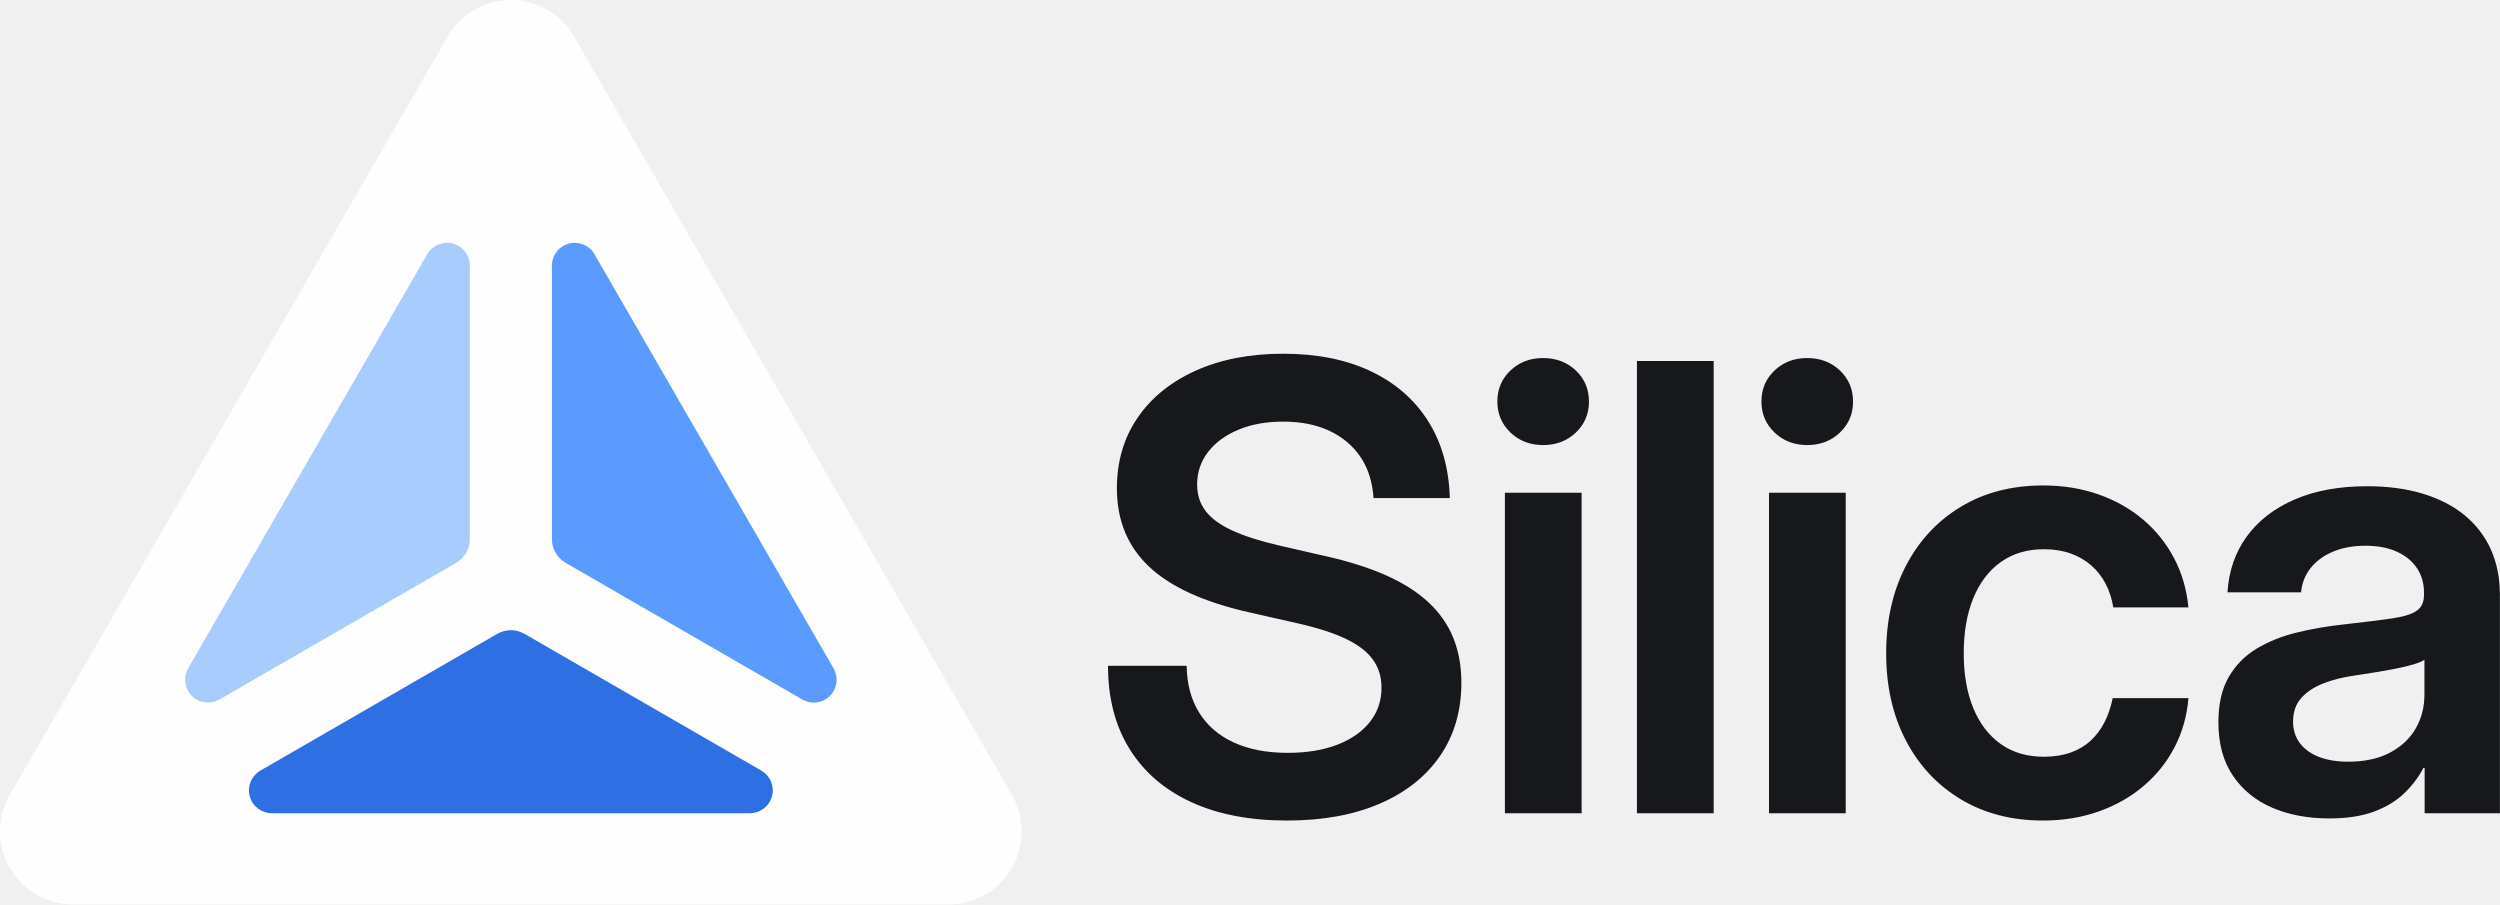
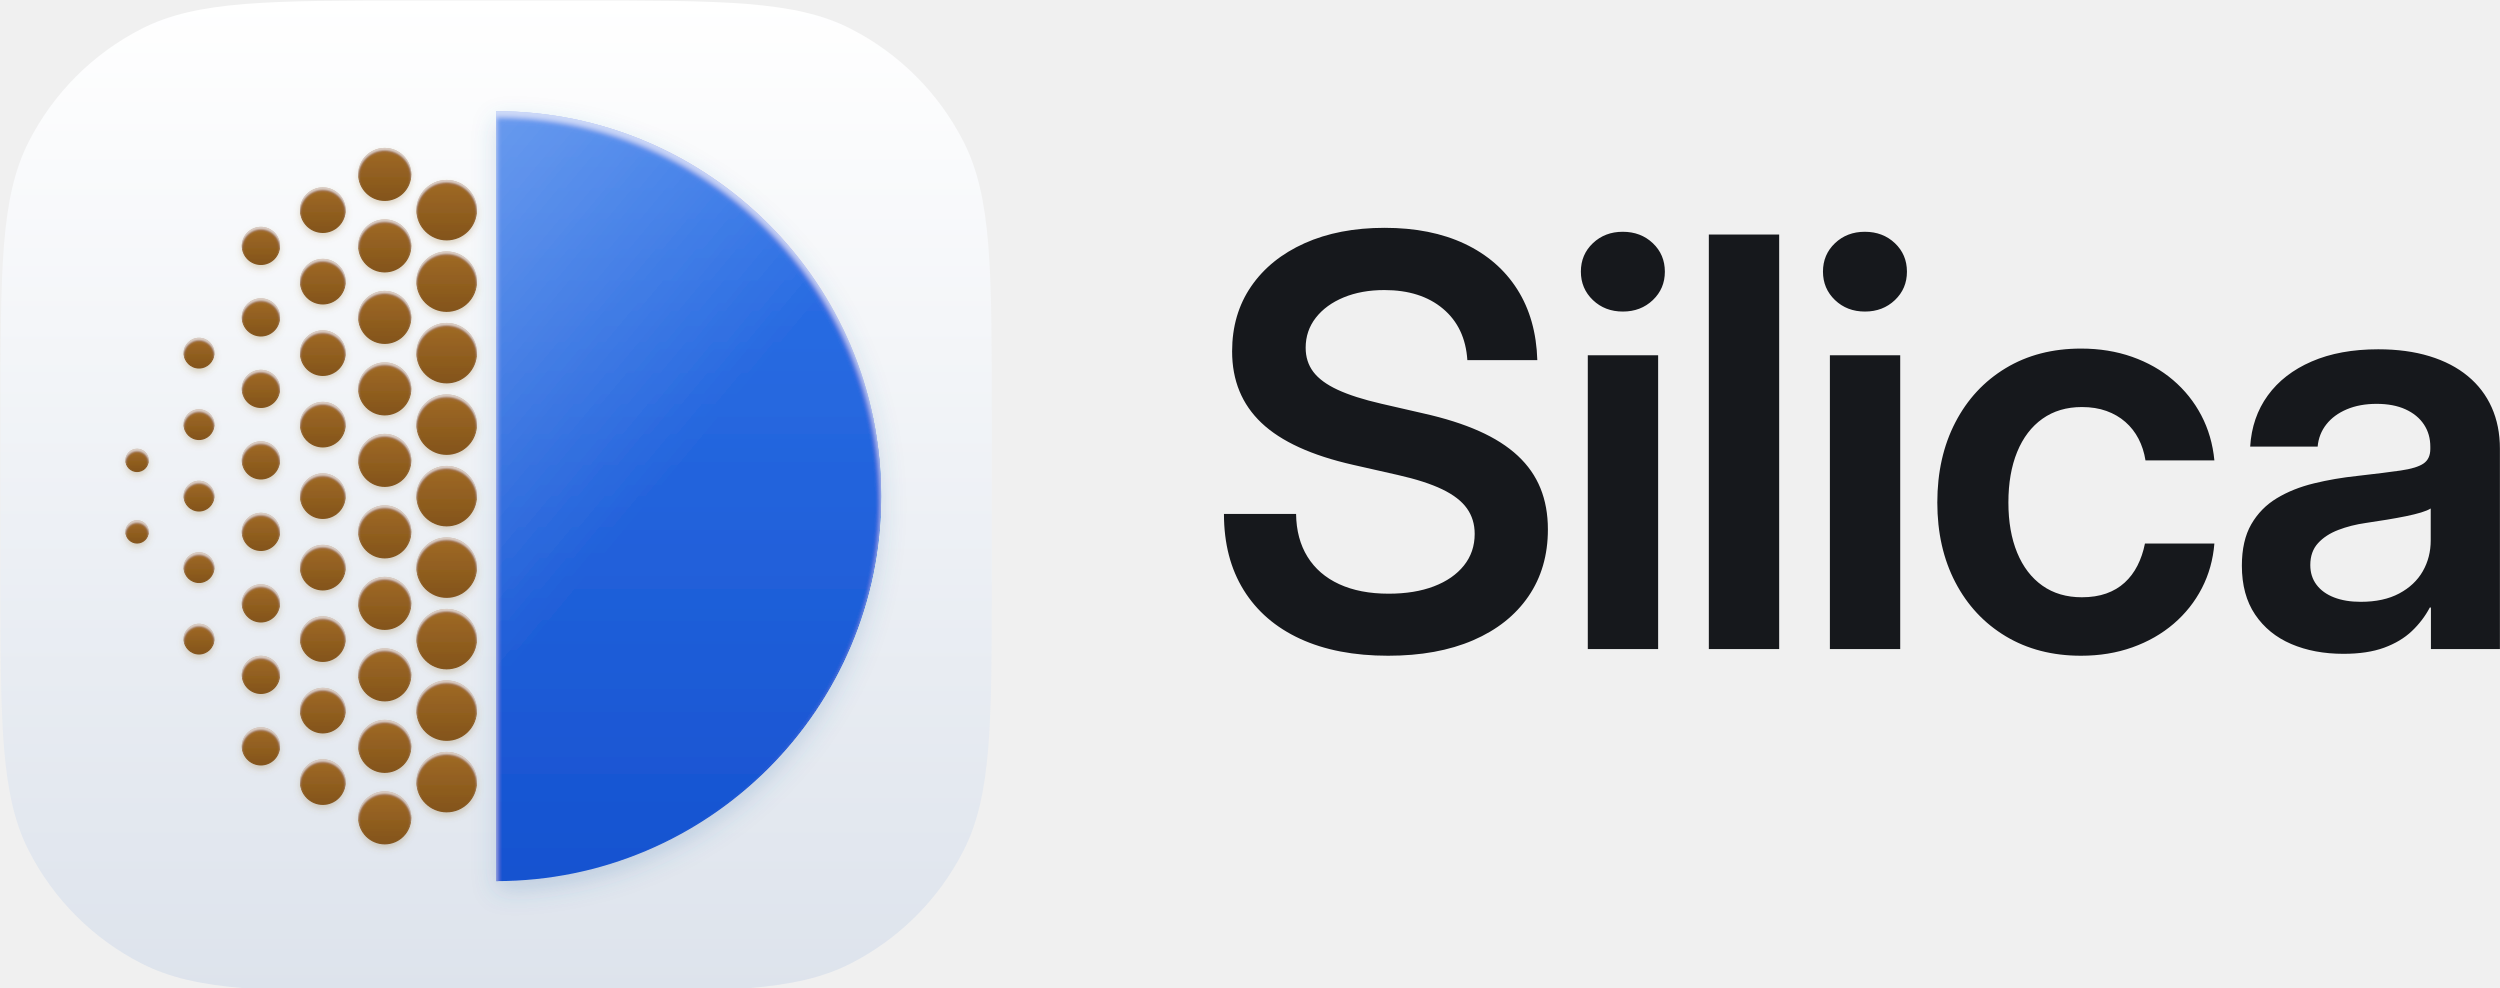
- <svg xmlns="http://www.w3.org/2000/svg" width="176.897" height="64" viewBox="0 0 176.897 64">
-   <g transform="translate(-5.164 -4.843) scale(1.291)">
-     <path fill="#FFFFFF" fill-opacity="0.92" fill-rule="evenodd" d="M28.536 5.751A4 4 0 0 1 35.464 5.751L59.464 47.321A4 4 0 0 1 56 53.321L8 53.321A4 4 0 0 1 4.536 47.321ZM29.75 18.313A1.25 1.25 0 0 0 27.417 17.688L14.315 40.383A1.25 1.25 0 0 0 16.022 42.091L29 34.598A1.5 1.5 0 0 0 29.75 33.299ZM36.583 17.688A1.25 1.25 0 0 0 34.25 18.313L34.25 33.299A1.5 1.5 0 0 0 35 34.598L47.978 42.091A1.25 1.25 0 0 0 49.685 40.383ZM32.75 38.495A1.5 1.5 0 0 0 31.25 38.495L18.272 45.988A1.25 1.25 0 0 0 18.897 48.321L45.103 48.321A1.25 1.25 0 0 0 45.728 45.988Z" />
-     <path fill="#A9CCFF" d="M29.75 18.313A1.25 1.25 0 0 0 27.417 17.688L14.315 40.383A1.25 1.25 0 0 0 16.022 42.091L29 34.598A1.5 1.5 0 0 0 29.75 33.299Z" />
-     <path fill="#5B9BFF" d="M36.583 17.688A1.25 1.25 0 0 0 34.25 18.313L34.25 33.299A1.5 1.5 0 0 0 35 34.598L47.978 42.091A1.25 1.25 0 0 0 49.685 40.383Z" />
-     <path fill="#2F6FE4" d="M32.75 38.495A1.5 1.5 0 0 0 31.25 38.495L18.272 45.988A1.25 1.25 0 0 0 18.897 48.321L45.103 48.321A1.25 1.25 0 0 0 45.728 45.988Z" />
+ <svg xmlns="http://www.w3.org/2000/svg" width="162.096" height="64" viewBox="0 0 162.096 64">
+   <g transform="translate(-7.767 -7.767) scale(0.078)">
+     <defs>
+       <linearGradient id="ilightbg" x1="0" y1="0" x2="0" y2="1">
+         <stop offset="0" stop-color="#FFFFFF" />
+         <stop offset="1" stop-color="#DDE3EC" />
+       </linearGradient>
+     </defs>
+     <path fill="url(#ilightbg)" d="M444,100 L580,100 C700.411,100 760.617,100 806.608,123.434 C847.063,144.046 879.954,176.937 900.566,217.392 C924,263.383 924,323.589 924,444 L924,580 C924,700.411 924,760.617 900.566,806.608 C879.954,847.063 847.063,879.954 806.608,900.566 C760.617,924 700.411,924 580,924 L444,924 C323.589,924 263.383,924 217.392,900.566 C176.937,879.954 144.046,847.063 123.434,806.608 C100,760.617 100,700.411 100,580 L100,444 C100,323.589 100,263.383 123.434,217.392 C144.046,176.937 176.937,144.046 217.392,123.434 C263.383,100 323.589,100 444,100 Z" />
+     <defs>
+       <linearGradient id="ilightglass" x1="0" y1="0" x2="0" y2="1">
+         <stop offset="0" stop-color="#2F74E8" />
+         <stop offset="1" stop-color="#1652D0" />
+       </linearGradient>
+       <linearGradient id="ilightsand" x1="0" y1="0" x2="0" y2="1">
+         <stop offset="0" stop-color="#A06A26" />
+         <stop offset="1" stop-color="#83541A" />
+       </linearGradient>
+       <linearGradient id="ilightsheen" x1="0" y1="0" x2="0.6" y2="1">
+         <stop offset="0" stop-color="#FFFFFF" stop-opacity="0.28" />
+         <stop offset="0.55" stop-color="#FFFFFF" stop-opacity="0" />
+       </linearGradient>
+       <filter id="ilightgs" x="-20%" y="-20%" width="140%" height="150%">
+         <feOffset dy="0.7" in="SourceAlpha" result="o" />
+         <feGaussianBlur stdDeviation="0.875" in="o" result="b" />
+         <feColorMatrix in="b" type="matrix" values="0 0 0 0 0.043 0 0 0 0 0.176 0 0 0 0 0.416 0 0 0 0.22 0" result="sh" />
+         <feGaussianBlur stdDeviation="0.175" in="SourceAlpha" result="ib" />
+         <feOffset dy="0.438" in="ib" result="io" />
+         <feComposite in="io" in2="SourceAlpha" operator="arithmetic" k2="-1" k3="1" result="in" />
+         <feColorMatrix in="in" type="matrix" values="0 0 0 0 1 0 0 0 0 1 0 0 0 0 1 0 0 0 0.55 0" result="hl" />
+         <feMerge>
+           <feMergeNode in="sh" />
+           <feMergeNode in="SourceGraphic" />
+           <feMergeNode in="hl" />
+         </feMerge>
+       </filter>
+       <filter id="ilightss" x="-20%" y="-20%" width="140%" height="150%">
+         <feOffset dy="0.262" in="SourceAlpha" result="o" />
+         <feGaussianBlur stdDeviation="0.219" in="o" result="b" />
+         <feColorMatrix in="b" type="matrix" values="0 0 0 0 0.35 0 0 0 0 0.22 0 0 0 0 0.06 0 0 0 0.3 0" result="sh" />
+         <feGaussianBlur stdDeviation="0.087" in="SourceAlpha" result="ib" />
+         <feOffset dy="0.175" in="ib" result="io" />
+         <feComposite in="io" in2="SourceAlpha" operator="arithmetic" k2="-1" k3="1" result="in" />
+         <feColorMatrix in="in" type="matrix" values="0 0 0 0 1 0 0 0 0 1 0 0 0 0 1 0 0 0 0.55 0" result="hl" />
+         <feMerge>
+           <feMergeNode in="sh" />
+           <feMergeNode in="SourceGraphic" />
+           <feMergeNode in="hl" />
+         </feMerge>
+       </filter>
+     </defs>
+     <g transform="translate(146.286 146.286) scale(11.429)">
+       <g filter="url(#ilightgs)">
+         <path fill="url(#ilightglass)" d="M32 4A28 28 0 0 1 32 60Z" />
+         <path fill="url(#ilightsheen)" d="M32 4A28 28 0 0 1 32 60Z" />
+       </g>
+       <g filter="url(#ilightss)">
+         <circle cx="28.4" cy="11.2" r="2.2" fill="url(#ilightsand)" />
+         <circle cx="28.4" cy="16.4" r="2.2" fill="url(#ilightsand)" />
+         <circle cx="28.4" cy="21.6" r="2.2" fill="url(#ilightsand)" />
+         <circle cx="28.4" cy="26.8" r="2.2" fill="url(#ilightsand)" />
+         <circle cx="28.4" cy="32" r="2.2" fill="url(#ilightsand)" />
+         <circle cx="28.4" cy="37.2" r="2.2" fill="url(#ilightsand)" />
+         <circle cx="28.4" cy="42.4" r="2.2" fill="url(#ilightsand)" />
+         <circle cx="28.4" cy="47.6" r="2.2" fill="url(#ilightsand)" />
+         <circle cx="28.4" cy="52.8" r="2.2" fill="url(#ilightsand)" />
+         <circle cx="23.897" cy="8.6" r="1.93" fill="url(#ilightsand)" />
+         <circle cx="23.897" cy="13.8" r="1.93" fill="url(#ilightsand)" />
+         <circle cx="23.897" cy="19" r="1.93" fill="url(#ilightsand)" />
+         <circle cx="23.897" cy="24.2" r="1.93" fill="url(#ilightsand)" />
+         <circle cx="23.897" cy="29.4" r="1.93" fill="url(#ilightsand)" />
+         <circle cx="23.897" cy="34.6" r="1.93" fill="url(#ilightsand)" />
+         <circle cx="23.897" cy="39.8" r="1.93" fill="url(#ilightsand)" />
+         <circle cx="23.897" cy="45" r="1.93" fill="url(#ilightsand)" />
+         <circle cx="23.897" cy="50.2" r="1.93" fill="url(#ilightsand)" />
+         <circle cx="23.897" cy="55.4" r="1.93" fill="url(#ilightsand)" />
+         <circle cx="19.393" cy="11.2" r="1.66" fill="url(#ilightsand)" />
+         <circle cx="19.393" cy="16.4" r="1.66" fill="url(#ilightsand)" />
+         <circle cx="19.393" cy="21.6" r="1.66" fill="url(#ilightsand)" />
+         <circle cx="19.393" cy="26.8" r="1.66" fill="url(#ilightsand)" />
+         <circle cx="19.393" cy="32" r="1.66" fill="url(#ilightsand)" />
+         <circle cx="19.393" cy="37.2" r="1.66" fill="url(#ilightsand)" />
+         <circle cx="19.393" cy="42.4" r="1.66" fill="url(#ilightsand)" />
+         <circle cx="19.393" cy="47.6" r="1.66" fill="url(#ilightsand)" />
+         <circle cx="19.393" cy="52.8" r="1.66" fill="url(#ilightsand)" />
+         <circle cx="14.89" cy="13.8" r="1.39" fill="url(#ilightsand)" />
+         <circle cx="14.89" cy="19" r="1.39" fill="url(#ilightsand)" />
+         <circle cx="14.89" cy="24.2" r="1.39" fill="url(#ilightsand)" />
+         <circle cx="14.89" cy="29.4" r="1.39" fill="url(#ilightsand)" />
+         <circle cx="14.89" cy="34.6" r="1.39" fill="url(#ilightsand)" />
+         <circle cx="14.89" cy="39.8" r="1.39" fill="url(#ilightsand)" />
+         <circle cx="14.89" cy="45" r="1.39" fill="url(#ilightsand)" />
+         <circle cx="14.89" cy="50.2" r="1.39" fill="url(#ilightsand)" />
+         <circle cx="10.387" cy="21.6" r="1.12" fill="url(#ilightsand)" />
+         <circle cx="10.387" cy="26.8" r="1.12" fill="url(#ilightsand)" />
+         <circle cx="10.387" cy="32" r="1.12" fill="url(#ilightsand)" />
+         <circle cx="10.387" cy="37.2" r="1.12" fill="url(#ilightsand)" />
+         <circle cx="10.387" cy="42.4" r="1.12" fill="url(#ilightsand)" />
+         <circle cx="5.883" cy="29.4" r="0.85" fill="url(#ilightsand)" />
+         <circle cx="5.883" cy="34.6" r="0.85" fill="url(#ilightsand)" />
+       </g>
+     </g>
  </g>
-   <path fill="#16181C" d="M91.074 58.06Q87.117 58.06 84.279 56.751Q81.442 55.441 79.921 52.987Q78.401 50.534 78.401 47.112H83.968Q83.992 49.033 84.847 50.417Q85.702 51.801 87.299 52.535Q88.897 53.27 91.112 53.27Q93.121 53.27 94.606 52.702Q96.091 52.135 96.923 51.096Q97.754 50.057 97.754 48.656Q97.754 47.525 97.154 46.684Q96.555 45.843 95.25 45.214Q93.946 44.585 91.812 44.104L88.373 43.324Q83.569 42.238 81.299 40.087Q79.03 37.937 79.03 34.564Q79.03 31.694 80.498 29.554Q81.966 27.414 84.62 26.221Q87.273 25.029 90.803 25.029Q94.372 25.029 96.981 26.262Q99.591 27.494 101.043 29.782Q102.495 32.07 102.588 35.241H97.189Q97.024 32.714 95.308 31.273Q93.591 29.833 90.782 29.833Q89.014 29.833 87.643 30.4Q86.271 30.968 85.489 31.971Q84.708 32.975 84.708 34.286Q84.708 35.362 85.298 36.146Q85.888 36.93 87.171 37.527Q88.454 38.124 90.534 38.603L93.785 39.35Q96.273 39.907 98.087 40.715Q99.902 41.524 101.08 42.621Q102.258 43.718 102.832 45.132Q103.405 46.546 103.405 48.306Q103.405 51.285 101.902 53.479Q100.398 55.672 97.63 56.866Q94.862 58.06 91.074 58.06ZM106.485 57.544V34.865H111.914V57.544H106.485ZM109.192 31.492Q107.806 31.492 106.878 30.605Q105.951 29.717 105.951 28.408Q105.951 27.097 106.878 26.216Q107.806 25.335 109.182 25.335Q110.576 25.335 111.505 26.215Q112.433 27.095 112.433 28.418Q112.433 29.723 111.504 30.608Q110.574 31.492 109.192 31.492ZM121.258 25.544V57.544H115.828V25.544H121.258ZM125.172 57.544V34.865H130.601V57.544H125.172ZM127.878 31.492Q126.492 31.492 125.565 30.605Q124.637 29.717 124.637 28.408Q124.637 27.097 125.565 26.216Q126.492 25.335 127.868 25.335Q129.263 25.335 130.191 26.215Q131.12 27.095 131.12 28.418Q131.12 29.723 130.19 30.608Q129.26 31.492 127.878 31.492ZM144.559 58.06Q141.245 58.06 138.745 56.557Q136.244 55.055 134.854 52.388Q133.463 49.721 133.463 46.232Q133.463 42.73 134.854 40.049Q136.244 37.368 138.745 35.859Q141.245 34.35 144.559 34.35Q146.693 34.35 148.498 34.987Q150.303 35.624 151.66 36.78Q153.017 37.935 153.843 39.51Q154.668 41.084 154.85 42.98H149.533Q149.386 42.063 148.995 41.311Q148.603 40.558 147.978 40.012Q147.353 39.465 146.516 39.164Q145.679 38.863 144.621 38.863Q142.85 38.863 141.577 39.768Q140.305 40.672 139.628 42.327Q138.951 43.982 138.951 46.232Q138.951 48.462 139.628 50.106Q140.305 51.751 141.574 52.649Q142.844 53.546 144.621 53.546Q145.679 53.546 146.502 53.255Q147.326 52.964 147.923 52.418Q148.521 51.871 148.912 51.104Q149.303 50.337 149.492 49.399H154.85Q154.699 51.267 153.885 52.845Q153.071 54.423 151.704 55.594Q150.336 56.764 148.519 57.412Q146.702 58.06 144.559 58.06ZM164.813 57.911Q162.55 57.911 160.783 57.154Q159.016 56.396 157.994 54.88Q156.971 53.363 156.971 51.108Q156.971 49.169 157.699 47.91Q158.427 46.651 159.674 45.899Q160.92 45.147 162.53 44.755Q164.14 44.363 165.883 44.179Q167.991 43.94 169.225 43.763Q170.459 43.586 170.989 43.226Q171.519 42.867 171.519 42.093V41.925Q171.519 40.95 171.025 40.207Q170.531 39.464 169.604 39.04Q168.678 38.616 167.375 38.616Q166.07 38.616 165.073 39.038Q164.076 39.459 163.492 40.203Q162.907 40.946 162.822 41.915H157.614Q157.752 39.654 158.972 37.97Q160.192 36.287 162.36 35.346Q164.528 34.405 167.498 34.405Q169.706 34.405 171.453 34.938Q173.2 35.471 174.412 36.474Q175.625 37.478 176.257 38.895Q176.889 40.312 176.889 42.08V57.544H171.565V54.338H171.479Q170.947 55.348 170.091 56.159Q169.234 56.971 167.946 57.441Q166.658 57.911 164.813 57.911ZM166.148 53.897Q167.91 53.897 169.116 53.254Q170.323 52.611 170.936 51.539Q171.55 50.467 171.55 49.155V46.691Q171.296 46.853 170.804 47.002Q170.313 47.151 169.636 47.288Q168.96 47.426 168.171 47.557Q167.381 47.688 166.546 47.809Q165.391 47.974 164.414 48.35Q163.437 48.726 162.846 49.376Q162.255 50.027 162.255 51.06Q162.255 51.942 162.735 52.581Q163.215 53.22 164.089 53.558Q164.964 53.897 166.148 53.897Z" />
+   <path fill="#16181C" d="M90.004 42.517Q86.681 42.517 84.297 41.418Q81.914 40.318 80.637 38.257Q79.359 36.195 79.359 33.321H84.036Q84.055 34.935 84.774 36.097Q85.492 37.26 86.834 37.877Q88.176 38.494 90.037 38.494Q91.724 38.494 92.972 38.017Q94.219 37.541 94.918 36.668Q95.616 35.795 95.616 34.618Q95.616 33.668 95.112 32.962Q94.608 32.255 93.513 31.727Q92.418 31.199 90.625 30.795L87.736 30.14Q83.7 29.227 81.794 27.421Q79.888 25.614 79.888 22.781Q79.888 20.37 81.121 18.572Q82.354 16.775 84.583 15.773Q86.812 14.772 89.777 14.772Q92.775 14.772 94.967 15.807Q97.159 16.843 98.379 18.764Q99.598 20.686 99.677 23.35H95.141Q95.003 21.227 93.561 20.017Q92.119 18.807 89.76 18.807Q88.275 18.807 87.122 19.283Q85.97 19.76 85.314 20.603Q84.657 21.446 84.657 22.548Q84.657 23.451 85.153 24.11Q85.649 24.769 86.727 25.27Q87.804 25.771 89.551 26.174L92.282 26.802Q94.372 27.269 95.896 27.948Q97.42 28.627 98.41 29.549Q99.399 30.47 99.881 31.658Q100.363 32.846 100.363 34.324Q100.363 36.827 99.1 38.669Q97.837 40.512 95.512 41.515Q93.187 42.517 90.004 42.517ZM102.95 42.085V23.034H107.511V42.085H102.95ZM105.224 20.201Q104.059 20.201 103.28 19.455Q102.501 18.709 102.501 17.61Q102.501 16.508 103.28 15.768Q104.059 15.028 105.216 15.028Q106.387 15.028 107.167 15.768Q107.947 16.507 107.947 17.618Q107.947 18.714 107.166 19.458Q106.384 20.201 105.224 20.201ZM115.359 15.205V42.085H110.798V15.205H115.359ZM118.647 42.085V23.034H123.207V42.085H118.647ZM120.92 20.201Q119.756 20.201 118.977 19.455Q118.198 18.709 118.198 17.61Q118.198 16.508 118.977 15.768Q119.756 15.028 120.912 15.028Q122.083 15.028 122.863 15.768Q123.643 16.507 123.643 17.618Q123.643 18.714 122.862 19.458Q122.081 20.201 120.92 20.201ZM134.932 42.517Q132.149 42.517 130.048 41.255Q127.947 39.993 126.78 37.753Q125.612 35.513 125.612 32.582Q125.612 29.64 126.78 27.389Q127.947 25.137 130.048 23.869Q132.149 22.601 134.932 22.601Q136.724 22.601 138.241 23.136Q139.757 23.671 140.897 24.642Q142.037 25.613 142.73 26.935Q143.424 28.258 143.577 29.85H139.11Q138.987 29.08 138.658 28.448Q138.329 27.816 137.804 27.357Q137.279 26.898 136.576 26.645Q135.873 26.392 134.984 26.392Q133.497 26.392 132.428 27.152Q131.359 27.912 130.79 29.302Q130.221 30.692 130.221 32.582Q130.221 34.455 130.79 35.836Q131.359 37.218 132.425 37.972Q133.492 38.726 134.984 38.726Q135.873 38.726 136.565 38.482Q137.256 38.237 137.758 37.778Q138.26 37.319 138.589 36.675Q138.917 36.03 139.075 35.242H143.577Q143.45 36.812 142.766 38.137Q142.082 39.463 140.934 40.446Q139.785 41.429 138.259 41.973Q136.732 42.517 134.932 42.517ZM151.945 42.393Q150.045 42.393 148.56 41.756Q147.076 41.12 146.217 39.846Q145.359 38.572 145.359 36.678Q145.359 35.05 145.97 33.992Q146.581 32.934 147.628 32.303Q148.676 31.671 150.028 31.342Q151.38 31.012 152.845 30.858Q154.615 30.657 155.651 30.508Q156.688 30.359 157.133 30.057Q157.578 29.756 157.578 29.106V28.964Q157.578 28.145 157.163 27.521Q156.748 26.897 155.97 26.541Q155.192 26.185 154.097 26.185Q153.001 26.185 152.164 26.539Q151.326 26.893 150.835 27.518Q150.345 28.142 150.273 28.956H145.898Q146.014 27.056 147.039 25.642Q148.064 24.228 149.885 23.438Q151.706 22.647 154.201 22.647Q156.056 22.647 157.523 23.095Q158.99 23.543 160.009 24.386Q161.028 25.228 161.559 26.419Q162.09 27.609 162.09 29.094V42.085H157.617V39.391H157.545Q157.098 40.239 156.379 40.921Q155.66 41.602 154.577 41.998Q153.495 42.393 151.945 42.393ZM153.067 39.021Q154.547 39.021 155.56 38.48Q156.574 37.94 157.089 37.04Q157.604 36.139 157.604 35.037V32.968Q157.391 33.104 156.978 33.229Q156.565 33.354 155.997 33.47Q155.429 33.585 154.766 33.695Q154.103 33.805 153.402 33.907Q152.431 34.045 151.61 34.361Q150.789 34.677 150.293 35.223Q149.796 35.77 149.796 36.638Q149.796 37.379 150.2 37.915Q150.603 38.452 151.338 38.736Q152.072 39.021 153.067 39.021Z" />
</svg>
